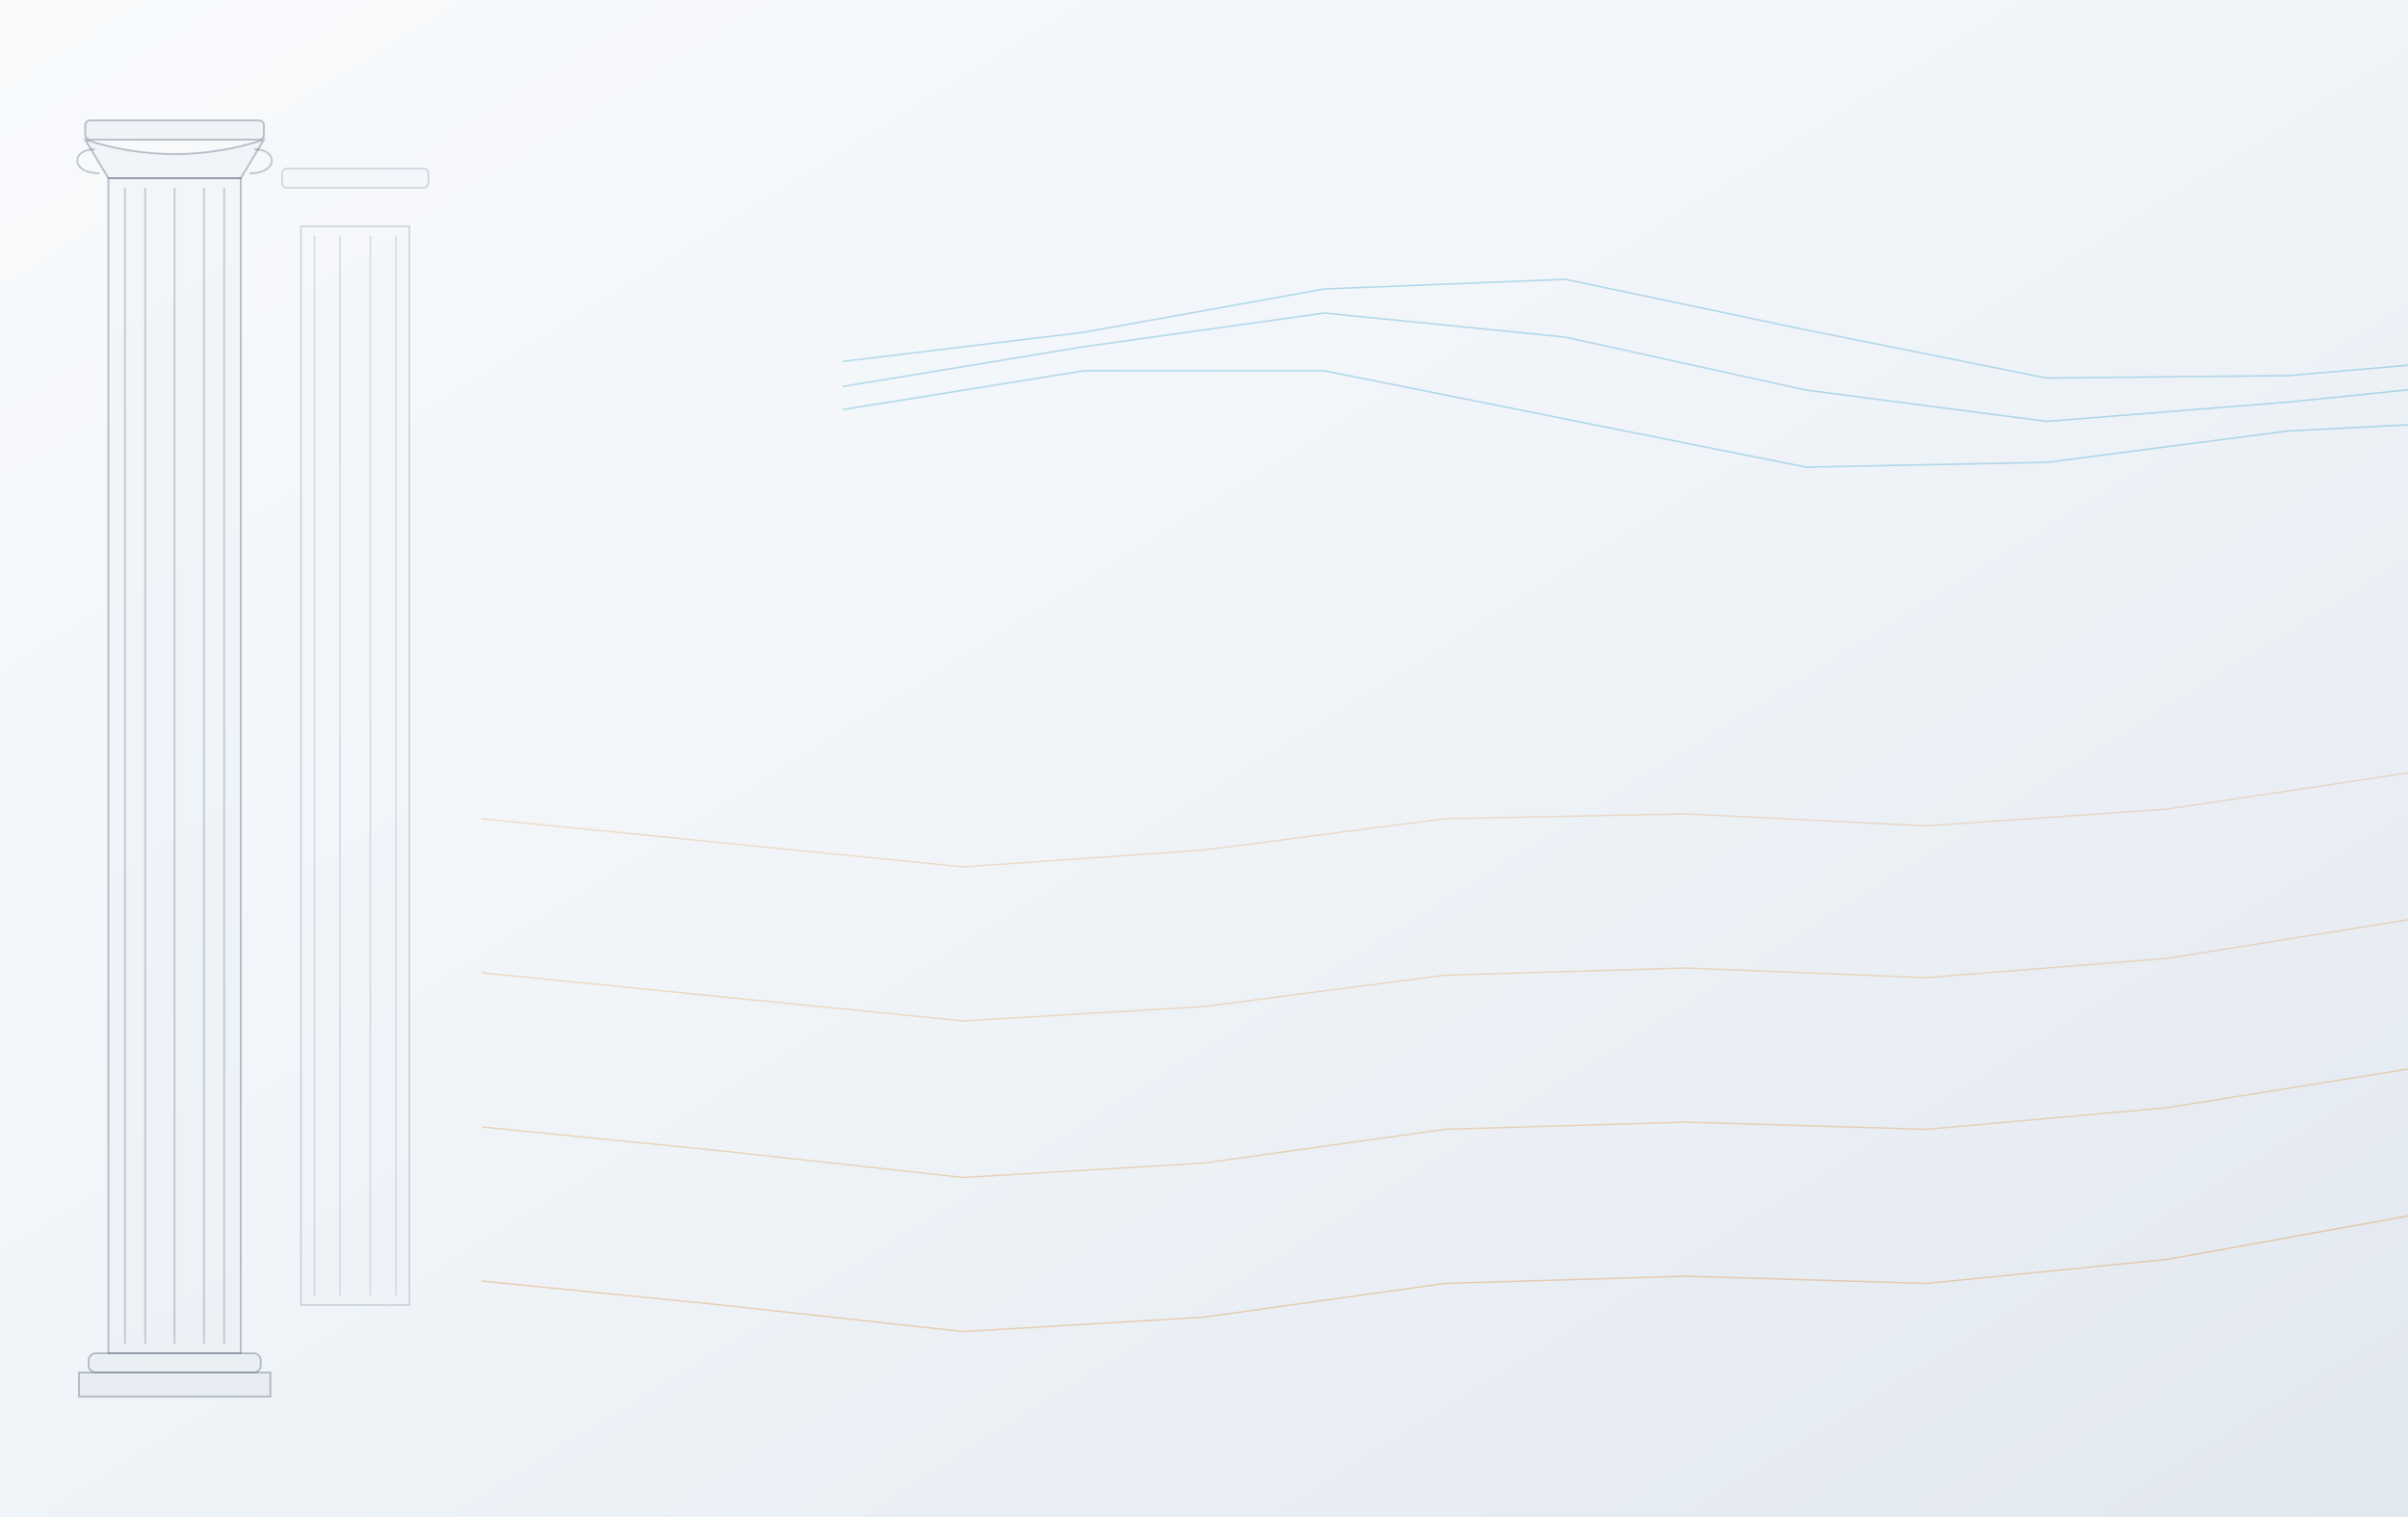
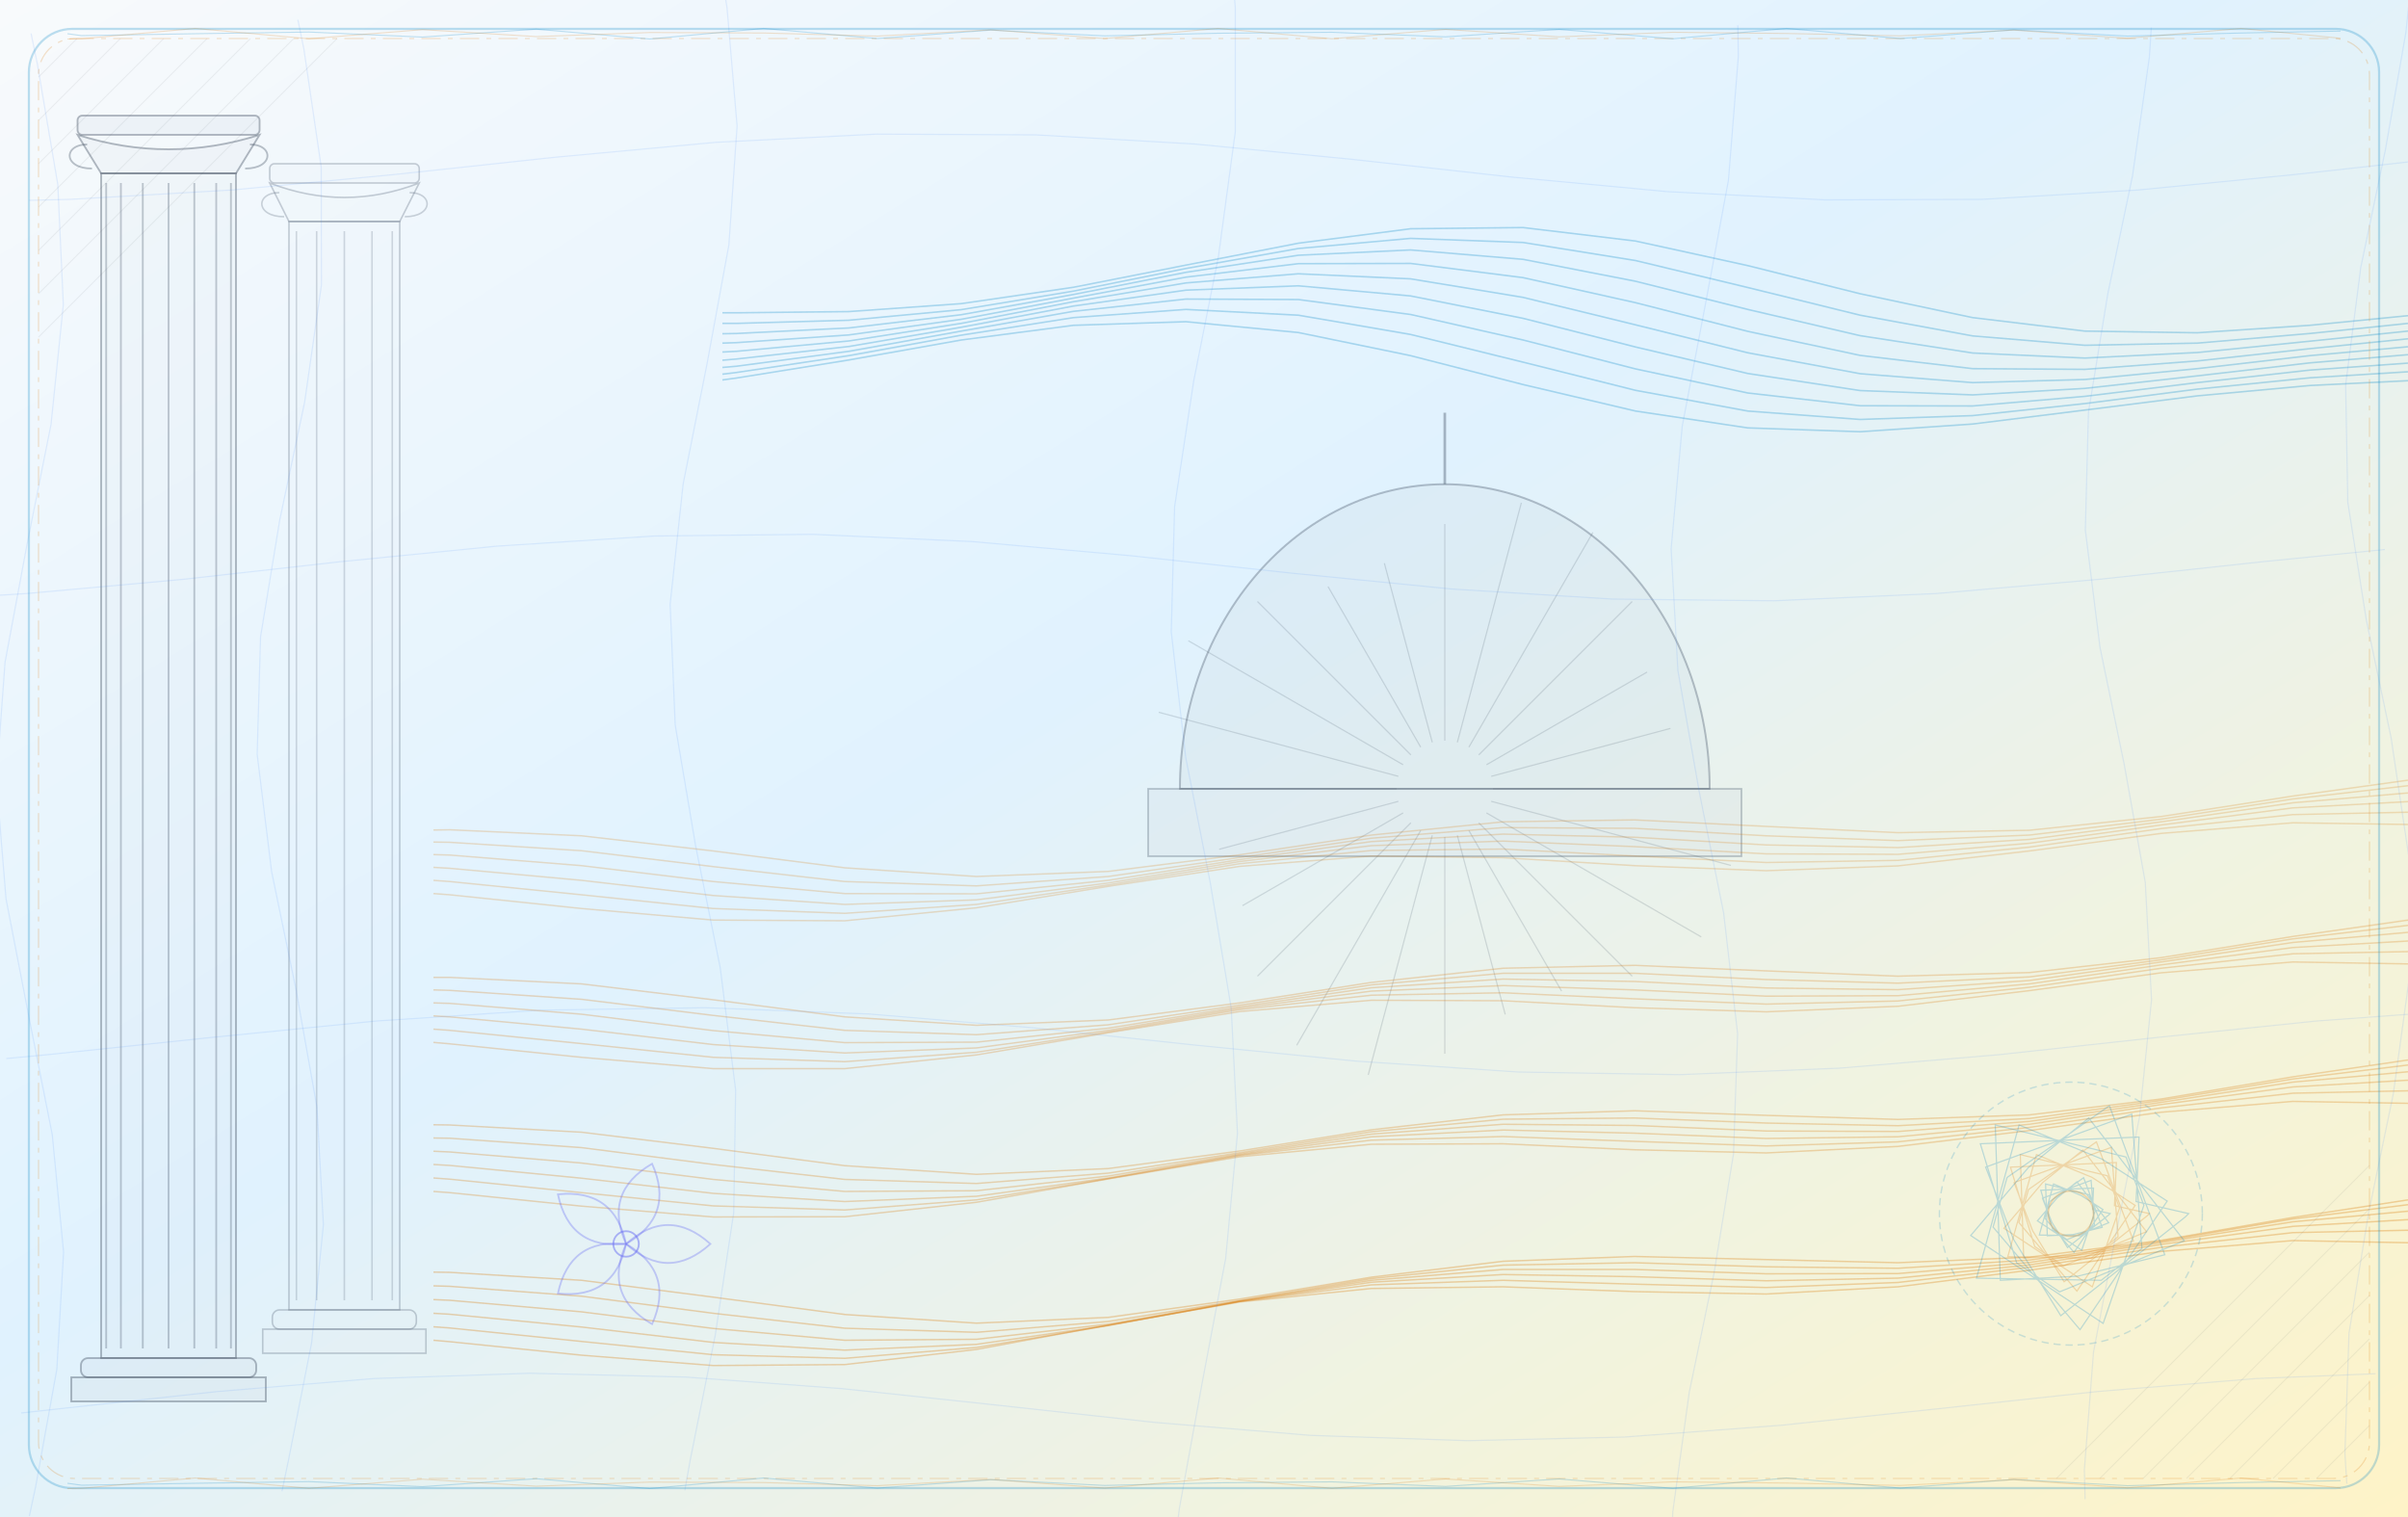
<svg xmlns="http://www.w3.org/2000/svg" viewBox="0 0 1000 630" width="1000" height="630" data-state="IL" data-seed="42">
  <defs>
    <linearGradient id="il_s42_bg" x1="0%" y1="0%" x2="100%" y2="100%">
      <stop offset="0%" stop-color="#f8fafc" />
-       <stop offset="45%" stop-color="#f1f5f9" />
-       <stop offset="100%" stop-color="#e2e8f0" />
+       <stop offset="45%" stop-color="#e0f2fe" />
+       <stop offset="100%" stop-color="#fef3c7" />
    </linearGradient>
  </defs>
  <g id="il_s42_layer">
    <rect width="1000" height="630" fill="url(#il_s42_bg)" />
-     <path d="M 350 150.1 L 450 138 L 550 120 L 650 116 L 750 137 L 850 157 L 950 156 L 1000 151.7" fill="none" stroke="#0284c7" stroke-width="0.65" stroke-opacity="0.26" />
-     <path d="M 350 160.5 L 450 144 L 550 130 L 650 140 L 750 162 L 850 175 L 950 167 L 1000 161.9" fill="none" stroke="#0284c7" stroke-width="0.65" stroke-opacity="0.26" />
-     <path d="M 350 170.1 L 450 154 L 550 154 L 650 174 L 750 194 L 850 192 L 950 179 L 1000 176.4" fill="none" stroke="#0284c7" stroke-width="0.65" stroke-opacity="0.26" />
-     <path d="M 200 340 L 300 350 L 400 360 L 500 353 L 600 340 L 700 338 L 800 343 L 900 336 L 1000 321" fill="none" stroke="#d97706" stroke-width="0.6" stroke-opacity="0.2" />
-     <path d="M 200 404 L 300 414 L 400 424 L 500 418 L 600 405 L 700 402 L 800 406 L 900 398 L 1000 382" fill="none" stroke="#d97706" stroke-width="0.6" stroke-opacity="0.23" />
-     <path d="M 200 468 L 300 478 L 400 489 L 500 483 L 600 469 L 700 466 L 800 469 L 900 460 L 1000 444" fill="none" stroke="#d97706" stroke-width="0.6" stroke-opacity="0.26" />
-     <path d="M 200 532 L 300 542 L 400 553 L 500 547 L 600 533 L 700 530 L 800 533 L 900 523 L 1000 505" fill="none" stroke="#d97706" stroke-width="0.6" stroke-opacity="0.29" />
-     <rect x="35.4" y="50.0" width="74.2" height="8" rx="2" fill="#cbd5e1" fill-opacity="0.175" stroke="#475569" stroke-width="0.75" stroke-opacity="0.35" />
-     <path d="M 35.375 58 Q 72.5 70 109.625 58 L 100 74 L 45 74 Z" fill="#cbd5e1" fill-opacity="0.14" stroke="#475569" stroke-width="0.75" stroke-opacity="0.35" />
-     <path d="M 39.375 62 C 29.375 62, 29.375 72, 41.375 72" fill="none" stroke="#475569" stroke-width="0.75" stroke-opacity="0.315" />
-     <path d="M 105.625 62 C 115.625 62, 115.625 72, 103.625 72" fill="none" stroke="#475569" stroke-width="0.75" stroke-opacity="0.315" />
-     <rect x="45.0" y="74.0" width="55.0" height="488.0" fill="#cbd5e1" fill-opacity="0.105" stroke="#475569" stroke-width="0.75" stroke-opacity="0.35" />
-     <line x1="51.9" y1="78.0" x2="51.9" y2="558.0" stroke="#475569" stroke-width="0.75" stroke-opacity="0.263" />
-     <line x1="60.3" y1="78.0" x2="60.3" y2="558.0" stroke="#475569" stroke-width="0.75" stroke-opacity="0.263" />
-     <line x1="72.5" y1="78.0" x2="72.5" y2="558.0" stroke="#475569" stroke-width="0.75" stroke-opacity="0.263" />
-     <line x1="84.7" y1="78.0" x2="84.7" y2="558.0" stroke="#475569" stroke-width="0.75" stroke-opacity="0.263" />
-     <line x1="93.1" y1="78.0" x2="93.1" y2="558.0" stroke="#475569" stroke-width="0.75" stroke-opacity="0.263" />
-     <rect x="36.8" y="562.0" width="71.5" height="8" rx="3" fill="#cbd5e1" fill-opacity="0.175" stroke="#475569" stroke-width="0.75" stroke-opacity="0.35" />
-     <rect x="32.8" y="570.0" width="79.5" height="10" fill="#cbd5e1" fill-opacity="0.21" stroke="#475569" stroke-width="0.75" stroke-opacity="0.35" />
-     <rect x="117.1" y="70.0" width="60.8" height="8" rx="2" fill="#e2e8f0" fill-opacity="0.14" stroke="#64748b" stroke-width="0.65" stroke-opacity="0.28" />
-     <rect x="125.0" y="94.0" width="45.0" height="448.0" fill="#e2e8f0" fill-opacity="0.084" stroke="#64748b" stroke-width="0.65" stroke-opacity="0.28" />
-     <line x1="130.6" y1="98.0" x2="130.6" y2="538.0" stroke="#64748b" stroke-width="0.65" stroke-opacity="0.21" />
-     <line x1="141.2" y1="98.0" x2="141.2" y2="538.0" stroke="#64748b" stroke-width="0.65" stroke-opacity="0.21" />
-     <line x1="153.8" y1="98.0" x2="153.8" y2="538.0" stroke="#64748b" stroke-width="0.65" stroke-opacity="0.21" />
-     <line x1="164.4" y1="98.0" x2="164.4" y2="538.0" stroke="#64748b" stroke-width="0.65" stroke-opacity="0.21" />
+     <path d="M 490 327.6 A 110 126.5 0 0 1 710 327.6 Z" fill="#cbd5e1" fill-opacity="0.22" stroke="#475569" stroke-width="0.8" stroke-opacity="0.35" />
+     <rect x="476.8" y="327.6" width="246.4" height="28" fill="#cbd5e1" fill-opacity="0.18" stroke="#475569" stroke-width="0.7" stroke-opacity="0.32" />
+     <line x1="600" y1="201.1" x2="600" y2="171.4" stroke="#475569" stroke-width="1.1" stroke-opacity="0.4" />
+     <line x1="620.0" y1="327.6" x2="710.0" y2="327.6" stroke="#475569" stroke-width="0.5" stroke-opacity="0.18" />
+     <line x1="619.3" y1="332.8" x2="718.8" y2="359.4" stroke="#475569" stroke-width="0.5" stroke-opacity="0.18" />
+     <line x1="617.3" y1="337.6" x2="706.5" y2="389.1" stroke="#475569" stroke-width="0.5" stroke-opacity="0.18" />
+     <line x1="614.1" y1="341.7" x2="677.8" y2="405.4" stroke="#475569" stroke-width="0.5" stroke-opacity="0.18" />
+     <line x1="610.0" y1="344.9" x2="648.5" y2="411.6" stroke="#475569" stroke-width="0.5" stroke-opacity="0.18" />
+     <line x1="605.2" y1="346.9" x2="625.1" y2="421.3" stroke="#475569" stroke-width="0.5" stroke-opacity="0.18" />
+     <line x1="600.0" y1="347.6" x2="600.0" y2="437.6" stroke="#475569" stroke-width="0.5" stroke-opacity="0.18" />
+     <line x1="594.8" y1="346.9" x2="568.2" y2="446.4" stroke="#475569" stroke-width="0.5" stroke-opacity="0.18" />
+     <line x1="590.0" y1="344.9" x2="538.5" y2="434.1" stroke="#475569" stroke-width="0.5" stroke-opacity="0.18" />
+     <line x1="585.9" y1="341.7" x2="522.2" y2="405.4" stroke="#475569" stroke-width="0.5" stroke-opacity="0.18" />
+     <line x1="582.7" y1="337.6" x2="516.0" y2="376.1" stroke="#475569" stroke-width="0.5" stroke-opacity="0.18" />
+     <line x1="580.7" y1="332.8" x2="506.3" y2="352.7" stroke="#475569" stroke-width="0.5" stroke-opacity="0.18" />
+     <line x1="580.0" y1="327.6" x2="490.0" y2="327.6" stroke="#475569" stroke-width="0.5" stroke-opacity="0.18" />
+     <line x1="580.7" y1="322.4" x2="481.2" y2="295.8" stroke="#475569" stroke-width="0.5" stroke-opacity="0.18" />
+     <line x1="582.7" y1="317.6" x2="493.5" y2="266.1" stroke="#475569" stroke-width="0.5" stroke-opacity="0.18" />
+     <line x1="585.9" y1="313.5" x2="522.2" y2="249.8" stroke="#475569" stroke-width="0.5" stroke-opacity="0.18" />
+     <line x1="590.0" y1="310.3" x2="551.5" y2="243.6" stroke="#475569" stroke-width="0.5" stroke-opacity="0.18" />
+     <line x1="594.8" y1="308.3" x2="574.9" y2="233.9" stroke="#475569" stroke-width="0.5" stroke-opacity="0.18" />
+     <line x1="600.0" y1="307.6" x2="600.0" y2="217.6" stroke="#475569" stroke-width="0.5" stroke-opacity="0.18" />
+     <line x1="605.2" y1="308.3" x2="631.8" y2="208.8" stroke="#475569" stroke-width="0.5" stroke-opacity="0.18" />
+     <line x1="610.0" y1="310.3" x2="661.5" y2="221.1" stroke="#475569" stroke-width="0.5" stroke-opacity="0.18" />
+     <line x1="614.1" y1="313.5" x2="677.8" y2="249.8" stroke="#475569" stroke-width="0.5" stroke-opacity="0.18" />
+     <line x1="617.3" y1="317.6" x2="684.0" y2="279.1" stroke="#475569" stroke-width="0.5" stroke-opacity="0.18" />
+     <line x1="619.3" y1="322.4" x2="693.7" y2="302.5" stroke="#475569" stroke-width="0.5" stroke-opacity="0.18" />
+     <path d="M 300 129.9 L 305.8 129.9 L 352.5 129.4 L 399.2 126.1 L 445.8 119.3 L 492.5 110.1 L 539.2 101 L 585.8 95 L 632.5 94.5 L 679.2 100.1 L 725.8 110.3 L 772.5 122 L 819.2 131.9 L 865.8 137.5 L 912.5 138.2 L 959.2 135.1 L 1000 131.1" fill="none" stroke="#0284c7" stroke-width="0.65" stroke-opacity="0.28" />
+     <path d="M 300 134.3 L 305.8 134.3 L 352.5 133 L 399.2 128.6 L 445.8 120.9 L 492.5 111.5 L 539.2 103.2 L 585.8 99 L 632.5 100.7 L 679.2 108.2 L 725.8 119.4 L 772.5 130.9 L 819.2 139.5 L 865.8 143.4 L 912.5 142.5 L 959.2 138.5 L 1000 134.3" fill="none" stroke="#0284c7" stroke-width="0.65" stroke-opacity="0.28" />
+     <path d="M 300 138.6 L 305.8 138.5 L 352.5 136.2 L 399.2 130.7 L 445.8 122.3 L 492.5 113.1 L 539.2 106 L 585.8 103.8 L 632.5 107.7 L 679.2 116.8 L 725.8 128.5 L 772.5 139.4 L 819.2 146.6 L 865.8 148.7 L 912.5 146.4 L 959.2 141.7 L 1000 137.5" fill="none" stroke="#0284c7" stroke-width="0.65" stroke-opacity="0.28" />
+     <path d="M 300 142.5 L 305.8 142.3 L 352.5 139.1 L 399.2 132.6 L 445.8 123.8 L 492.5 115.1 L 539.2 109.5 L 585.8 109.4 L 632.5 115.3 L 679.2 125.7 L 725.8 137.6 L 772.5 147.6 L 819.2 153.1 L 865.8 153.4 L 912.5 149.9 L 959.2 144.8 L 1000 140.7" fill="none" stroke="#0284c7" stroke-width="0.65" stroke-opacity="0.28" />
+     <path d="M 300 146.2 L 305.8 145.9 L 352.5 141.6 L 399.2 134.3 L 445.8 125.3 L 492.5 117.5 L 539.2 113.7 L 585.8 115.8 L 632.5 123.5 L 679.2 134.9 L 725.8 146.5 L 772.5 155.2 L 819.2 158.9 L 865.8 157.6 L 912.5 153.1 L 959.2 147.7 L 1000 144" fill="none" stroke="#0284c7" stroke-width="0.65" stroke-opacity="0.28" />
+     <path d="M 300 149.6 L 305.8 149.1 L 352.5 143.9 L 399.2 135.9 L 445.8 127.1 L 492.5 120.5 L 539.2 118.7 L 585.8 122.9 L 632.5 132.2 L 679.2 144.1 L 725.8 155.1 L 772.5 162.2 L 819.2 164 L 865.8 161.3 L 912.5 156.1 L 959.2 150.7 L 1000 147.3" fill="none" stroke="#0284c7" stroke-width="0.65" stroke-opacity="0.28" />
+     <path d="M 300 152.6 L 305.8 152.1 L 352.5 145.9 L 399.2 137.5 L 445.8 129.3 L 492.5 124.2 L 539.2 124.4 L 585.8 130.6 L 632.5 141.2 L 679.2 153.2 L 725.8 163.2 L 772.5 168.5 L 819.2 168.6 L 865.8 164.6 L 912.5 158.9 L 959.2 153.7 L 1000 150.8" fill="none" stroke="#0284c7" stroke-width="0.65" stroke-opacity="0.28" />
+     <path d="M 300 155.4 L 305.8 154.7 L 352.5 147.7 L 399.2 139.2 L 445.8 131.9 L 492.5 128.5 L 539.2 130.9 L 585.8 138.9 L 632.5 150.4 L 679.2 162.1 L 725.8 170.7 L 772.5 174.2 L 819.2 172.6 L 865.8 167.6 L 912.5 161.6 L 959.2 156.9 L 1000 154.4" fill="none" stroke="#0284c7" stroke-width="0.65" stroke-opacity="0.28" />
+     <path d="M 300 157.8 L 305.8 157 L 352.5 149.5 L 399.2 141.2 L 445.8 135.1 L 492.5 133.6 L 539.2 138.1 L 585.8 147.7 L 632.5 159.7 L 679.2 170.7 L 725.8 177.7 L 772.5 179.3 L 819.2 176.1 L 865.8 170.3 L 912.5 164.4 L 959.2 160.1 L 1000 158.1" fill="none" stroke="#0284c7" stroke-width="0.65" stroke-opacity="0.28" />
+     <path d="M 180 344.7 L 186.8 344.6 L 241.5 347.1 L 296.2 353.4 L 350.8 360.4 L 405.5 364 L 460.2 361.9 L 514.8 355 L 569.5 346.8 L 624.2 341.3 L 678.8 340.5 L 733.5 343.2 L 788.2 345.8 L 842.8 344.8 L 897.5 339.1 L 952.2 330.6 L 1000 324" fill="none" stroke="#d97706" stroke-width="0.6" stroke-opacity="0.22" />
+     <path d="M 180 349.7 L 186.8 349.8 L 241.5 353.3 L 296.2 359.9 L 350.8 366.1 L 405.5 367.9 L 460.2 364 L 514.8 356.1 L 569.5 348.1 L 624.2 343.7 L 678.8 344 L 733.5 347.1 L 788.2 349.1 L 842.8 346.8 L 897.5 340.2 L 952.2 331.8 L 1000 326.3" fill="none" stroke="#d97706" stroke-width="0.6" stroke-opacity="0.22" />
+     <path d="M 180 354.9 L 186.8 355.1 L 241.5 359.5 L 296.2 366.1 L 350.8 371.1 L 405.5 371.2 L 460.2 365.6 L 514.8 357 L 569.5 349.5 L 624.2 346.4 L 678.8 347.7 L 733.5 350.9 L 788.2 352 L 842.8 348.6 L 897.5 341.3 L 952.2 333.4 L 1000 329.3" fill="none" stroke="#d97706" stroke-width="0.6" stroke-opacity="0.22" />
+     <path d="M 180 360.2 L 186.8 360.6 L 241.5 365.6 L 296.2 371.9 L 350.8 375.6 L 405.5 373.7 L 460.2 366.7 L 514.8 357.8 L 569.5 351.2 L 624.2 349.3 L 678.8 351.6 L 733.5 354.6 L 788.2 354.8 L 842.8 350.2 L 897.5 342.6 L 952.2 335.5 L 1000 332.9" fill="none" stroke="#d97706" stroke-width="0.6" stroke-opacity="0.22" />
+     <path d="M 180 365.6 L 186.8 366.1 L 241.5 371.6 L 296.2 377.3 L 350.8 379.3 L 405.5 375.6 L 460.2 367.5 L 514.8 358.7 L 569.5 353.2 L 624.2 352.6 L 678.8 355.5 L 733.5 358.2 L 788.2 357.3 L 842.8 351.8 L 897.5 344.1 L 952.2 338.3 L 1000 337.3" fill="none" stroke="#d97706" stroke-width="0.6" stroke-opacity="0.22" />
+     <path d="M 180 371.1 L 186.8 371.6 L 241.5 377.3 L 296.2 382.1 L 350.8 382.4 L 405.5 377 L 460.2 368.1 L 514.8 359.8 L 569.5 355.5 L 624.2 356.2 L 678.8 359.5 L 733.5 361.6 L 788.2 359.6 L 842.8 353.4 L 897.5 346.1 L 952.2 341.7 L 1000 342.4" fill="none" stroke="#d97706" stroke-width="0.6" stroke-opacity="0.22" />
+     <path d="M 180 405.9 L 186.8 405.9 L 241.5 408.6 L 296.2 415.2 L 350.8 422.3 L 405.5 425.8 L 460.2 423.6 L 514.8 416.5 L 569.5 408 L 624.2 402.1 L 678.8 400.9 L 733.5 403.2 L 788.2 405.4 L 842.8 403.9 L 897.5 397.7 L 952.2 388.9 L 1000 382.1" fill="none" stroke="#d97706" stroke-width="0.6" stroke-opacity="0.25" />
+     <path d="M 180 411.1 L 186.8 411.3 L 241.5 415 L 296.2 421.7 L 350.8 427.9 L 405.5 429.7 L 460.2 425.6 L 514.8 417.4 L 569.5 409 L 624.2 404.2 L 678.8 404.2 L 733.5 406.8 L 788.2 408.3 L 842.8 405.7 L 897.5 398.6 L 952.2 389.9 L 1000 384.3" fill="none" stroke="#d97706" stroke-width="0.6" stroke-opacity="0.25" />
+     <path d="M 180 416.5 L 186.8 416.7 L 241.5 421.2 L 296.2 428 L 350.8 433 L 405.5 432.8 L 460.2 427 L 514.8 418.1 L 569.5 410.2 L 624.2 406.6 L 678.8 407.6 L 733.5 410.3 L 788.2 411 L 842.8 407.2 L 897.5 399.5 L 952.2 391.4 L 1000 387.2" fill="none" stroke="#d97706" stroke-width="0.6" stroke-opacity="0.25" />
+     <path d="M 180 421.9 L 186.8 422.3 L 241.5 427.4 L 296.2 433.8 L 350.8 437.3 L 405.5 435.2 L 460.2 427.9 L 514.8 418.7 L 569.5 411.6 L 624.2 409.3 L 678.8 411.1 L 733.5 413.7 L 788.2 413.5 L 842.8 408.6 L 897.5 400.7 L 952.2 393.5 L 1000 390.8" fill="none" stroke="#d97706" stroke-width="0.6" stroke-opacity="0.25" />
+     <path d="M 180 427.4 L 186.8 427.9 L 241.5 433.4 L 296.2 439.1 L 350.8 440.9 L 405.5 437 L 460.2 428.5 L 514.8 419.3 L 569.5 413.3 L 624.2 412.3 L 678.8 414.8 L 733.5 417 L 788.2 415.7 L 842.8 410 L 897.5 402.1 L 952.2 396.1 L 1000 395.2" fill="none" stroke="#d97706" stroke-width="0.6" stroke-opacity="0.25" />
+     <path d="M 180 432.9 L 186.8 433.5 L 241.5 439.1 L 296.2 443.8 L 350.8 443.8 L 405.5 438.1 L 460.2 428.9 L 514.8 420.1 L 569.5 415.4 L 624.2 415.6 L 678.8 418.5 L 733.5 420.2 L 788.2 417.9 L 842.8 411.4 L 897.5 404 L 952.2 399.5 L 1000 400.3" fill="none" stroke="#d97706" stroke-width="0.6" stroke-opacity="0.25" />
+     <path d="M 180 467.1 L 186.8 467.2 L 241.5 470.2 L 296.2 476.9 L 350.8 484.1 L 405.5 487.7 L 460.2 485.3 L 514.8 478 L 569.5 469.2 L 624.2 463 L 678.8 461.3 L 733.5 463.2 L 788.2 464.9 L 842.8 463 L 897.5 456.4 L 952.2 447.2 L 1000 440.2" fill="none" stroke="#d97706" stroke-width="0.6" stroke-opacity="0.28" />
+     <path d="M 180 472.6 L 186.8 472.7 L 241.5 476.6 L 296.2 483.6 L 350.8 489.8 L 405.5 491.5 L 460.2 487.2 L 514.8 478.7 L 569.5 470 L 624.2 464.8 L 678.8 464.3 L 733.5 466.4 L 788.2 467.5 L 842.8 464.5 L 897.5 457 L 952.2 448.1 L 1000 442.3" fill="none" stroke="#d97706" stroke-width="0.6" stroke-opacity="0.28" />
+     <path d="M 180 478.1 L 186.8 478.4 L 241.5 483 L 296.2 489.8 L 350.8 494.8 L 405.5 494.5 L 460.2 488.4 L 514.8 479.2 L 569.5 471 L 624.2 466.9 L 678.8 467.4 L 733.5 469.7 L 788.2 469.9 L 842.8 465.7 L 897.5 457.8 L 952.2 449.4 L 1000 445.1" fill="none" stroke="#d97706" stroke-width="0.6" stroke-opacity="0.28" />
+     <path d="M 180 483.6 L 186.8 484 L 241.5 489.3 L 296.2 495.6 L 350.8 499 L 405.5 496.8 L 460.2 489.2 L 514.8 479.6 L 569.5 472.1 L 624.2 469.3 L 678.8 470.6 L 733.5 472.8 L 788.2 472.1 L 842.8 466.9 L 897.5 458.7 L 952.2 451.4 L 1000 448.6" fill="none" stroke="#d97706" stroke-width="0.6" stroke-opacity="0.28" />
+     <path d="M 180 489.2 L 186.8 489.7 L 241.5 495.3 L 296.2 500.8 L 350.8 502.5 L 405.5 498.3 L 460.2 489.5 L 514.8 479.9 L 569.5 473.5 L 624.2 472 L 678.8 474 L 733.5 475.9 L 788.2 474.2 L 842.8 468.2 L 897.5 460.1 L 952.2 454 L 1000 453" fill="none" stroke="#d97706" stroke-width="0.6" stroke-opacity="0.28" />
+     <path d="M 180 494.8 L 186.8 495.3 L 241.5 500.9 L 296.2 505.4 L 350.8 505.3 L 405.5 499.3 L 460.2 489.6 L 514.8 480.4 L 569.5 475.2 L 624.2 475 L 678.8 477.5 L 733.5 478.8 L 788.2 476.1 L 842.8 469.5 L 897.5 461.9 L 952.2 457.4 L 1000 458.2" fill="none" stroke="#d97706" stroke-width="0.6" stroke-opacity="0.28" />
+     <path d="M 180 528.3 L 186.8 528.4 L 241.5 531.7 L 296.2 538.7 L 350.8 545.9 L 405.5 549.5 L 460.2 547.1 L 514.8 539.5 L 569.5 530.4 L 624.2 523.8 L 678.8 521.8 L 733.5 523.1 L 788.2 524.4 L 842.8 522.1 L 897.5 515.1 L 952.2 505.6 L 1000 498.3" fill="none" stroke="#d97706" stroke-width="0.6" stroke-opacity="0.31" />
+     <path d="M 180 534 L 186.8 534.2 L 241.5 538.3 L 296.2 545.4 L 350.8 551.6 L 405.5 553.3 L 460.2 548.8 L 514.8 540.1 L 569.5 531 L 624.2 525.4 L 678.8 524.4 L 733.5 526.1 L 788.2 526.7 L 842.8 523.3 L 897.5 515.5 L 952.2 506.2 L 1000 500.3" fill="none" stroke="#d97706" stroke-width="0.6" stroke-opacity="0.31" />
+     <path d="M 180 539.7 L 186.8 540 L 241.5 544.8 L 296.2 551.7 L 350.8 556.6 L 405.5 556.2 L 460.2 549.9 L 514.8 540.3 L 569.5 531.7 L 624.2 527.2 L 678.8 527.2 L 733.5 529 L 788.2 528.9 L 842.8 524.3 L 897.5 516 L 952.2 507.4 L 1000 503" fill="none" stroke="#d97706" stroke-width="0.6" stroke-opacity="0.31" />
+     <path d="M 180 545.4 L 186.8 545.8 L 241.5 551.1 L 296.2 557.5 L 350.8 560.7 L 405.5 558.3 L 460.2 550.4 L 514.8 540.4 L 569.5 532.5 L 624.2 529.3 L 678.8 530.2 L 733.5 531.9 L 788.2 530.8 L 842.8 525.3 L 897.5 516.8 L 952.2 509.3 L 1000 506.5" fill="none" stroke="#d97706" stroke-width="0.6" stroke-opacity="0.31" />
+     <path d="M 180 551 L 186.8 551.5 L 241.5 557.1 L 296.2 562.6 L 350.8 564.1 L 405.5 559.6 L 460.2 550.5 L 514.8 540.5 L 569.5 533.6 L 624.2 531.7 L 678.8 533.3 L 733.5 534.7 L 788.2 532.6 L 842.8 526.3 L 897.5 518 L 952.2 511.9 L 1000 510.9" fill="none" stroke="#d97706" stroke-width="0.6" stroke-opacity="0.31" />
+     <path d="M 180 556.6 L 186.8 557.2 L 241.5 562.8 L 296.2 567.1 L 350.8 566.7 L 405.5 560.4 L 460.2 550.3 L 514.8 540.7 L 569.5 535.1 L 624.2 534.4 L 678.8 536.4 L 733.5 537.4 L 788.2 534.4 L 842.8 527.5 L 897.5 519.7 L 952.2 515.2 L 1000 516.1" fill="none" stroke="#d97706" stroke-width="0.6" stroke-opacity="0.31" />
+     <rect x="32.2" y="48.0" width="75.6" height="8" rx="2" fill="#cbd5e1" fill-opacity="0.18" stroke="#334155" stroke-width="0.75" stroke-opacity="0.36" />
+     <path d="M 32.2 56 Q 70 68 107.8 56 L 98 72 L 42 72 Z" fill="#cbd5e1" fill-opacity="0.144" stroke="#334155" stroke-width="0.75" stroke-opacity="0.36" />
+     <path d="M 36.2 60 C 26.2 60, 26.2 70, 38.2 70" fill="none" stroke="#334155" stroke-width="0.75" stroke-opacity="0.324" />
+     <path d="M 103.8 60 C 113.8 60, 113.8 70, 101.8 70" fill="none" stroke="#334155" stroke-width="0.75" stroke-opacity="0.324" />
+     <rect x="42.0" y="72.0" width="56.0" height="492.0" fill="#cbd5e1" fill-opacity="0.108" stroke="#334155" stroke-width="0.75" stroke-opacity="0.36" />
+     <line x1="44.1" y1="76.0" x2="44.1" y2="560.0" stroke="#334155" stroke-width="0.75" stroke-opacity="0.27" />
+     <line x1="50.2" y1="76.0" x2="50.2" y2="560.0" stroke="#334155" stroke-width="0.75" stroke-opacity="0.27" />
+     <line x1="59.3" y1="76.0" x2="59.3" y2="560.0" stroke="#334155" stroke-width="0.75" stroke-opacity="0.27" />
+     <line x1="70.0" y1="76.0" x2="70.0" y2="560.0" stroke="#334155" stroke-width="0.75" stroke-opacity="0.27" />
+     <line x1="80.7" y1="76.0" x2="80.7" y2="560.0" stroke="#334155" stroke-width="0.75" stroke-opacity="0.27" />
+     <line x1="89.8" y1="76.0" x2="89.8" y2="560.0" stroke="#334155" stroke-width="0.75" stroke-opacity="0.27" />
+     <line x1="95.9" y1="76.0" x2="95.9" y2="560.0" stroke="#334155" stroke-width="0.75" stroke-opacity="0.27" />
+     <rect x="33.6" y="564.0" width="72.8" height="8" rx="3" fill="#cbd5e1" fill-opacity="0.18" stroke="#334155" stroke-width="0.75" stroke-opacity="0.36" />
+     <rect x="29.6" y="572.0" width="80.8" height="10" fill="#cbd5e1" fill-opacity="0.216" stroke="#334155" stroke-width="0.75" stroke-opacity="0.36" />
+     <rect x="112.0" y="68.0" width="62.1" height="8" rx="2" fill="#e2e8f0" fill-opacity="0.14" stroke="#475569" stroke-width="0.65" stroke-opacity="0.28" />
+     <path d="M 112.0 76 Q 143 88 174.1 76 L 166 92 L 120 92 Z" fill="#e2e8f0" fill-opacity="0.112" stroke="#475569" stroke-width="0.65" stroke-opacity="0.28" />
+     <path d="M 116.0 80 C 106.0 80, 106.0 90, 118.0 90" fill="none" stroke="#475569" stroke-width="0.65" stroke-opacity="0.252" />
+     <path d="M 170.1 80 C 180.1 80, 180.1 90, 168.1 90" fill="none" stroke="#475569" stroke-width="0.65" stroke-opacity="0.252" />
+     <rect x="120.0" y="92.0" width="46.0" height="452.0" fill="#e2e8f0" fill-opacity="0.084" stroke="#475569" stroke-width="0.65" stroke-opacity="0.28" />
+     <line x1="123.1" y1="96.0" x2="123.1" y2="540.0" stroke="#475569" stroke-width="0.65" stroke-opacity="0.21" />
+     <line x1="131.5" y1="96.0" x2="131.5" y2="540.0" stroke="#475569" stroke-width="0.65" stroke-opacity="0.21" />
+     <line x1="143.0" y1="96.0" x2="143.0" y2="540.0" stroke="#475569" stroke-width="0.65" stroke-opacity="0.21" />
+     <line x1="154.5" y1="96.0" x2="154.5" y2="540.0" stroke="#475569" stroke-width="0.65" stroke-opacity="0.21" />
+     <line x1="162.9" y1="96.0" x2="162.9" y2="540.0" stroke="#475569" stroke-width="0.65" stroke-opacity="0.21" />
+     <rect x="113.1" y="544.0" width="59.8" height="8" rx="3" fill="#e2e8f0" fill-opacity="0.14" stroke="#475569" stroke-width="0.65" stroke-opacity="0.28" />
+     <rect x="109.1" y="552.0" width="67.8" height="10" fill="#e2e8f0" fill-opacity="0.168" stroke="#475569" stroke-width="0.65" stroke-opacity="0.28" />
+     <path d="M 260 516.6 Q 277.5 532.4 295.0 516.6 Q 277.5 500.9 260 516.6" fill="none" stroke="#6366f1" stroke-width="0.75" stroke-opacity="0.32" />
+     <path d="M 260 516.6 Q 250.4 538.1 270.8 549.9 Q 280.4 528.4 260 516.6" fill="none" stroke="#6366f1" stroke-width="0.75" stroke-opacity="0.32" />
+     <path d="M 260 516.6 Q 236.6 514.1 231.7 537.2 Q 255.1 539.6 260 516.6" fill="none" stroke="#6366f1" stroke-width="0.75" stroke-opacity="0.32" />
+     <path d="M 260 516.6 Q 255.1 493.6 231.7 496.0 Q 236.6 519.1 260 516.6" fill="none" stroke="#6366f1" stroke-width="0.75" stroke-opacity="0.32" />
+     <path d="M 260 516.6 Q 280.4 504.8 270.8 483.3 Q 250.4 495.1 260 516.6" fill="none" stroke="#6366f1" stroke-width="0.75" stroke-opacity="0.32" />
+     <circle cx="260" cy="516.6" r="5.3" fill="none" stroke="#6366f1" stroke-width="0.75" stroke-opacity="0.48" />
+     <path d="M 876.3 504.0 L 875.8 504.5 L 858.6 518.1 L 852.1 507.6 L 848.2 497.6 L 868.4 490.2 L 869.8 508.8 L 864.2 513.2 L 846.9 512.9 L 852.8 491.7 L 864.3 496.5 L 873.3 502.3 L 861.3 520.1 L 849.2 505.9 L 851.2 499.0 L 865.3 489.1 L 873.0 509.7 L 860.9 512.7 L 850.2 513.2 L 849.5 491.7 L 867.6 496.2 L 870.1 502.9 L 864.5 519.2 L 846.1 507.0 L 854.2 497.6 L 862.5 490.8 L 875.7 507.8 L 858.4 514.8 L 852.5 510.8 L 847.5 494.3 L 869.4 493.4 L 869.0 502.3 Z" fill="none" stroke="#0284c7" stroke-width="0.5" stroke-opacity="0.24" />
+     <path d="M 892.6 504.0 L 891.7 504.9 L 857.2 532.3 L 844.1 511.1 L 836.4 491.1 L 876.8 476.5 L 879.6 513.6 L 868.4 522.5 L 833.8 521.9 L 845.7 479.5 L 868.7 488.9 L 886.7 500.6 L 862.5 536.2 L 838.4 507.7 L 842.4 494.0 L 870.6 474.2 L 886.0 515.4 L 861.9 521.3 L 840.4 522.5 L 839.0 479.5 L 875.2 488.3 L 880.2 501.7 L 868.9 534.4 L 832.2 510.1 L 848.3 491.1 L 865.0 477.6 L 891.4 511.5 L 856.9 525.7 L 845.0 517.7 L 834.9 484.7 L 878.9 482.8 L 878.1 500.7 Z" fill="none" stroke="#d97706" stroke-width="0.5" stroke-opacity="0.24" />
+     <path d="M 908.9 504.0 L 907.5 505.4 L 855.8 546.4 L 836.2 514.7 L 824.6 484.7 L 885.3 462.7 L 889.5 518.5 L 872.6 531.7 L 820.8 530.8 L 838.5 467.2 L 873.0 481.4 L 900.0 498.8 L 863.8 552.2 L 827.7 509.6 L 833.5 489.0 L 876.0 459.2 L 899.0 521.1 L 862.8 530.0 L 830.7 531.7 L 828.6 467.2 L 882.9 480.5 L 890.3 500.6 L 873.4 549.6 L 818.4 513.1 L 842.5 484.7 L 867.4 464.3 L 907.1 515.3 L 855.3 536.5 L 837.5 524.5 L 822.4 475.0 L 888.3 472.2 L 887.1 499.0 Z" fill="none" stroke="#0284c7" stroke-width="0.5" stroke-opacity="0.24" />
+     <circle cx="860" cy="504" r="54.6" fill="none" stroke="#0284c7" stroke-width="0.6" stroke-opacity="0.192" stroke-dasharray="3 2" />
+     <circle cx="860" cy="504" r="9.4" fill="none" stroke="#d97706" stroke-width="0.7" stroke-opacity="0.24" />
+     <path d="M 12.1 83.2 L 29 82.8 L 96.4 78.9 L 163.6 72.5 L 230.6 65.3 L 297.3 59.1 L 363.8 55.7 L 430 56 L 496 59.8 L 561.8 66.2 L 627.4 73.5 L 692.7 79.6 L 757.9 83 L 823 82.8 L 888 78.9 L 952.8 72.5 L 1001.5 67.1" fill="none" stroke="#3b82f6" stroke-width="0.5" stroke-opacity="0.12" />
+     <path d="M -5.3 247.5 L 11 246.5 L 76 240.6 L 141.1 233.3 L 206.5 226.8 L 271.9 222.6 L 337.6 221.9 L 403.5 224.9 L 469.7 230.8 L 536.1 238 L 602.7 244.6 L 669.6 248.8 L 736.7 249.5 L 804 246.5 L 871.6 240.6 L 939.4 233.3 L 990.4 228.2" fill="none" stroke="#3b82f6" stroke-width="0.5" stroke-opacity="0.12" />
+     <path d="M 2.6 439.6 L 19.7 438 L 88.2 430.8 L 156.5 424 L 224.8 419.5 L 292.9 418.5 L 360.8 421.1 L 428.6 426.8 L 496.1 434 L 563.4 440.7 L 630.5 445.2 L 697.3 446.3 L 763.9 443.6 L 830.2 438 L 896.3 430.8 L 962.2 424 L 1011.4 420.4" fill="none" stroke="#3b82f6" stroke-width="0.5" stroke-opacity="0.12" />
+     <path d="M 8.8 586.8 L 25.1 585 L 90.3 577.9 L 155.2 572.5 L 220.1 570.3 L 285 571.9 L 349.8 576.7 L 414.6 583.6 L 479.4 590.7 L 544.3 596.1 L 609.4 598.3 L 674.5 596.8 L 739.8 591.9 L 805.3 585 L 871 577.9 L 936.9 572.5 L 986.5 570.5" fill="none" stroke="#3b82f6" stroke-width="0.5" stroke-opacity="0.12" />
+     <path d="M 12.9 13.9 L 15.5 26.5 L 24 76.6 L 26.3 126.5 L 21.2 176.2 L 11.3 225.7 L 2.1 275 L -1.5 324.3 L 2.5 373.3 L 12 422.3 L 21.7 471.2 L 26.4 520 L 23.6 568.7 L 14.8 617.4 L 12.2 629.6" fill="none" stroke="#3b82f6" stroke-width="0.5" stroke-opacity="0.12" />
+     <path d="M 123.7 8.2 L 126.2 20.4 L 133.4 69.4 L 133.5 118.3 L 126.5 167.1 L 116.2 215.8 L 108.2 264.5 L 106.8 313.3 L 112.8 362 L 122.9 410.8 L 131.6 459.7 L 134.3 508.6 L 129.4 557.7 L 119.7 606.9 L 117.1 619.3" fill="none" stroke="#3b82f6" stroke-width="0.5" stroke-opacity="0.12" />
+     <path d="M 299.8 -9.3 L 301.9 3 L 306.1 52.3 L 302.7 101.7 L 293.6 151.2 L 283.7 201 L 278.3 250.9 L 280.4 301.1 L 288.9 351.4 L 299.1 401.9 L 305.5 452.7 L 304.7 503.6 L 297 554.7 L 286.7 606 L 284.4 618.9" fill="none" stroke="#3b82f6" stroke-width="0.5" stroke-opacity="0.12" />
+     <path d="M 511.8 -9.9 L 513 3 L 513 54.7 L 506 106.5 L 495.7 158.4 L 487.8 210.4 L 486.4 262.4 L 492.4 314.5 L 502.6 366.6 L 511.3 418.6 L 513.9 470.7 L 509 522.6 L 499.2 574.5 L 489.8 626.3 L 488.2 639.2" fill="none" stroke="#3b82f6" stroke-width="0.5" stroke-opacity="0.12" />
+     <path d="M 721.7 10.5 L 721.9 23.4 L 717.8 74.8 L 708.3 126 L 698.6 177 L 694 227.9 L 696.8 278.5 L 705.7 329 L 715.8 379.2 L 721.6 429.3 L 719.9 479.2 L 711.8 528.8 L 701.5 578.3 L 694.7 627.7 L 694.1 640" fill="none" stroke="#3b82f6" stroke-width="0.5" stroke-opacity="0.12" />
+     <path d="M 893.4 11.4 L 892.6 23.7 L 885.6 73 L 875.3 122.2 L 867.3 171.2 L 866 220.1 L 872.1 268.9 L 882.2 317.7 L 890.9 366.5 L 893.5 415.2 L 888.5 463.9 L 878.7 512.7 L 869.4 561.5 L 865.6 610.4 L 865.9 622.6" fill="none" stroke="#3b82f6" stroke-width="0.5" stroke-opacity="0.12" />
+     <path d="M 1000.4 1.4 L 999.1 13.6 L 990.6 62.3 L 980.4 111 L 974.1 159.8 L 975 208.6 L 982.7 257.5 L 993 306.5 L 1000.3 355.6 L 1000.7 404.9 L 993.9 454.3 L 983.6 503.9 L 975.5 553.7 L 973.8 603.7 L 974.6 616.2" fill="none" stroke="#3b82f6" stroke-width="0.5" stroke-opacity="0.12" />
+     <line x1="16" y1="32" x2="32" y2="16" stroke="#334155" stroke-width="0.4" stroke-opacity="0.08" />
+     <line x1="984" y1="592" x2="962" y2="614" stroke="#334155" stroke-width="0.4" stroke-opacity="0.08" />
+     <line x1="16" y1="50" x2="50" y2="16" stroke="#334155" stroke-width="0.4" stroke-opacity="0.08" />
+     <line x1="984" y1="574" x2="944" y2="614" stroke="#334155" stroke-width="0.4" stroke-opacity="0.08" />
+     <line x1="16" y1="68" x2="68" y2="16" stroke="#334155" stroke-width="0.4" stroke-opacity="0.08" />
+     <line x1="984" y1="556" x2="926" y2="614" stroke="#334155" stroke-width="0.4" stroke-opacity="0.08" />
+     <line x1="16" y1="86" x2="86" y2="16" stroke="#334155" stroke-width="0.4" stroke-opacity="0.08" />
+     <line x1="984" y1="538" x2="908" y2="614" stroke="#334155" stroke-width="0.4" stroke-opacity="0.08" />
+     <line x1="16" y1="104" x2="104" y2="16" stroke="#334155" stroke-width="0.4" stroke-opacity="0.08" />
+     <line x1="984" y1="520" x2="890" y2="614" stroke="#334155" stroke-width="0.4" stroke-opacity="0.08" />
+     <line x1="16" y1="122" x2="122" y2="16" stroke="#334155" stroke-width="0.4" stroke-opacity="0.08" />
+     <line x1="984" y1="502" x2="872" y2="614" stroke="#334155" stroke-width="0.4" stroke-opacity="0.08" />
+     <line x1="16" y1="140" x2="140" y2="16" stroke="#334155" stroke-width="0.4" stroke-opacity="0.08" />
+     <line x1="984" y1="484" x2="854" y2="614" stroke="#334155" stroke-width="0.4" stroke-opacity="0.08" />
+     <rect x="12" y="12" width="976" height="606" rx="18" fill="none" stroke="#0284c7" stroke-width="0.9" stroke-opacity="0.25" />
+     <rect x="16" y="16" width="968" height="598" rx="15" fill="none" stroke="#d97706" stroke-width="0.5" stroke-opacity="0.212" stroke-dasharray="8 3 2 3" />
+     <path d="M 28.0 14.0 L 33.9 14.8 L 81.1 14.0 L 128.3 13.3 L 175.5 15.4 L 222.7 12.1 L 269.9 16.2 L 317.1 11.8 L 364.3 16.0 L 411.5 12.5 L 458.7 14.9 L 505.9 13.8 L 553.1 13.4 L 600.3 15.3 L 647.5 12.2 L 694.7 16.1 L 741.9 11.8 L 789.1 16.0 L 836.3 12.4 L 883.5 15.0 L 930.7 13.7 L 972.0 12.9" fill="none" stroke="#0284c7" stroke-width="0.45" stroke-opacity="0.225" />
+     <path d="M 28.0 16.2 L 33.9 16.1 L 81.1 11.8 L 128.3 16.1 L 175.5 12.3 L 222.7 15.2 L 269.9 13.5 L 317.1 13.7 L 364.3 15.0 L 411.5 12.4 L 458.7 16.0 L 505.9 11.8 L 553.1 16.1 L 600.3 12.2 L 647.5 15.3 L 694.7 13.4 L 741.9 13.9 L 789.1 14.9 L 836.3 12.5 L 883.5 15.9 L 930.7 11.8 L 972.0 15.9" fill="none" stroke="#d97706" stroke-width="0.45" stroke-opacity="0.2" />
+     <path d="M 28.0 616.0 L 33.9 616.8 L 81.1 616.0 L 128.3 615.3 L 175.5 617.4 L 222.7 614.1 L 269.9 618.2 L 317.1 613.8 L 364.3 618.0 L 411.5 614.5 L 458.7 616.9 L 505.9 615.8 L 553.1 615.4 L 600.3 617.3 L 647.5 614.2 L 694.7 618.1 L 741.9 613.8 L 789.1 618.0 L 836.3 614.4 L 883.5 617.0 L 930.7 615.7 L 972.0 614.9" fill="none" stroke="#0284c7" stroke-width="0.45" stroke-opacity="0.225" />
+     <path d="M 28.0 618.2 L 33.9 618.1 L 81.1 613.8 L 128.3 618.1 L 175.5 614.3 L 222.7 617.2 L 269.9 615.5 L 317.1 615.7 L 364.3 617.0 L 411.5 614.4 L 458.7 618.0 L 505.9 613.8 L 553.1 618.1 L 600.3 614.2 L 647.5 617.3 L 694.7 615.4 L 741.9 615.9 L 789.1 616.9 L 836.3 614.5 L 883.5 617.9 L 930.7 613.8 L 972.0 617.9" fill="none" stroke="#d97706" stroke-width="0.45" stroke-opacity="0.2" />
  </g>
</svg>
